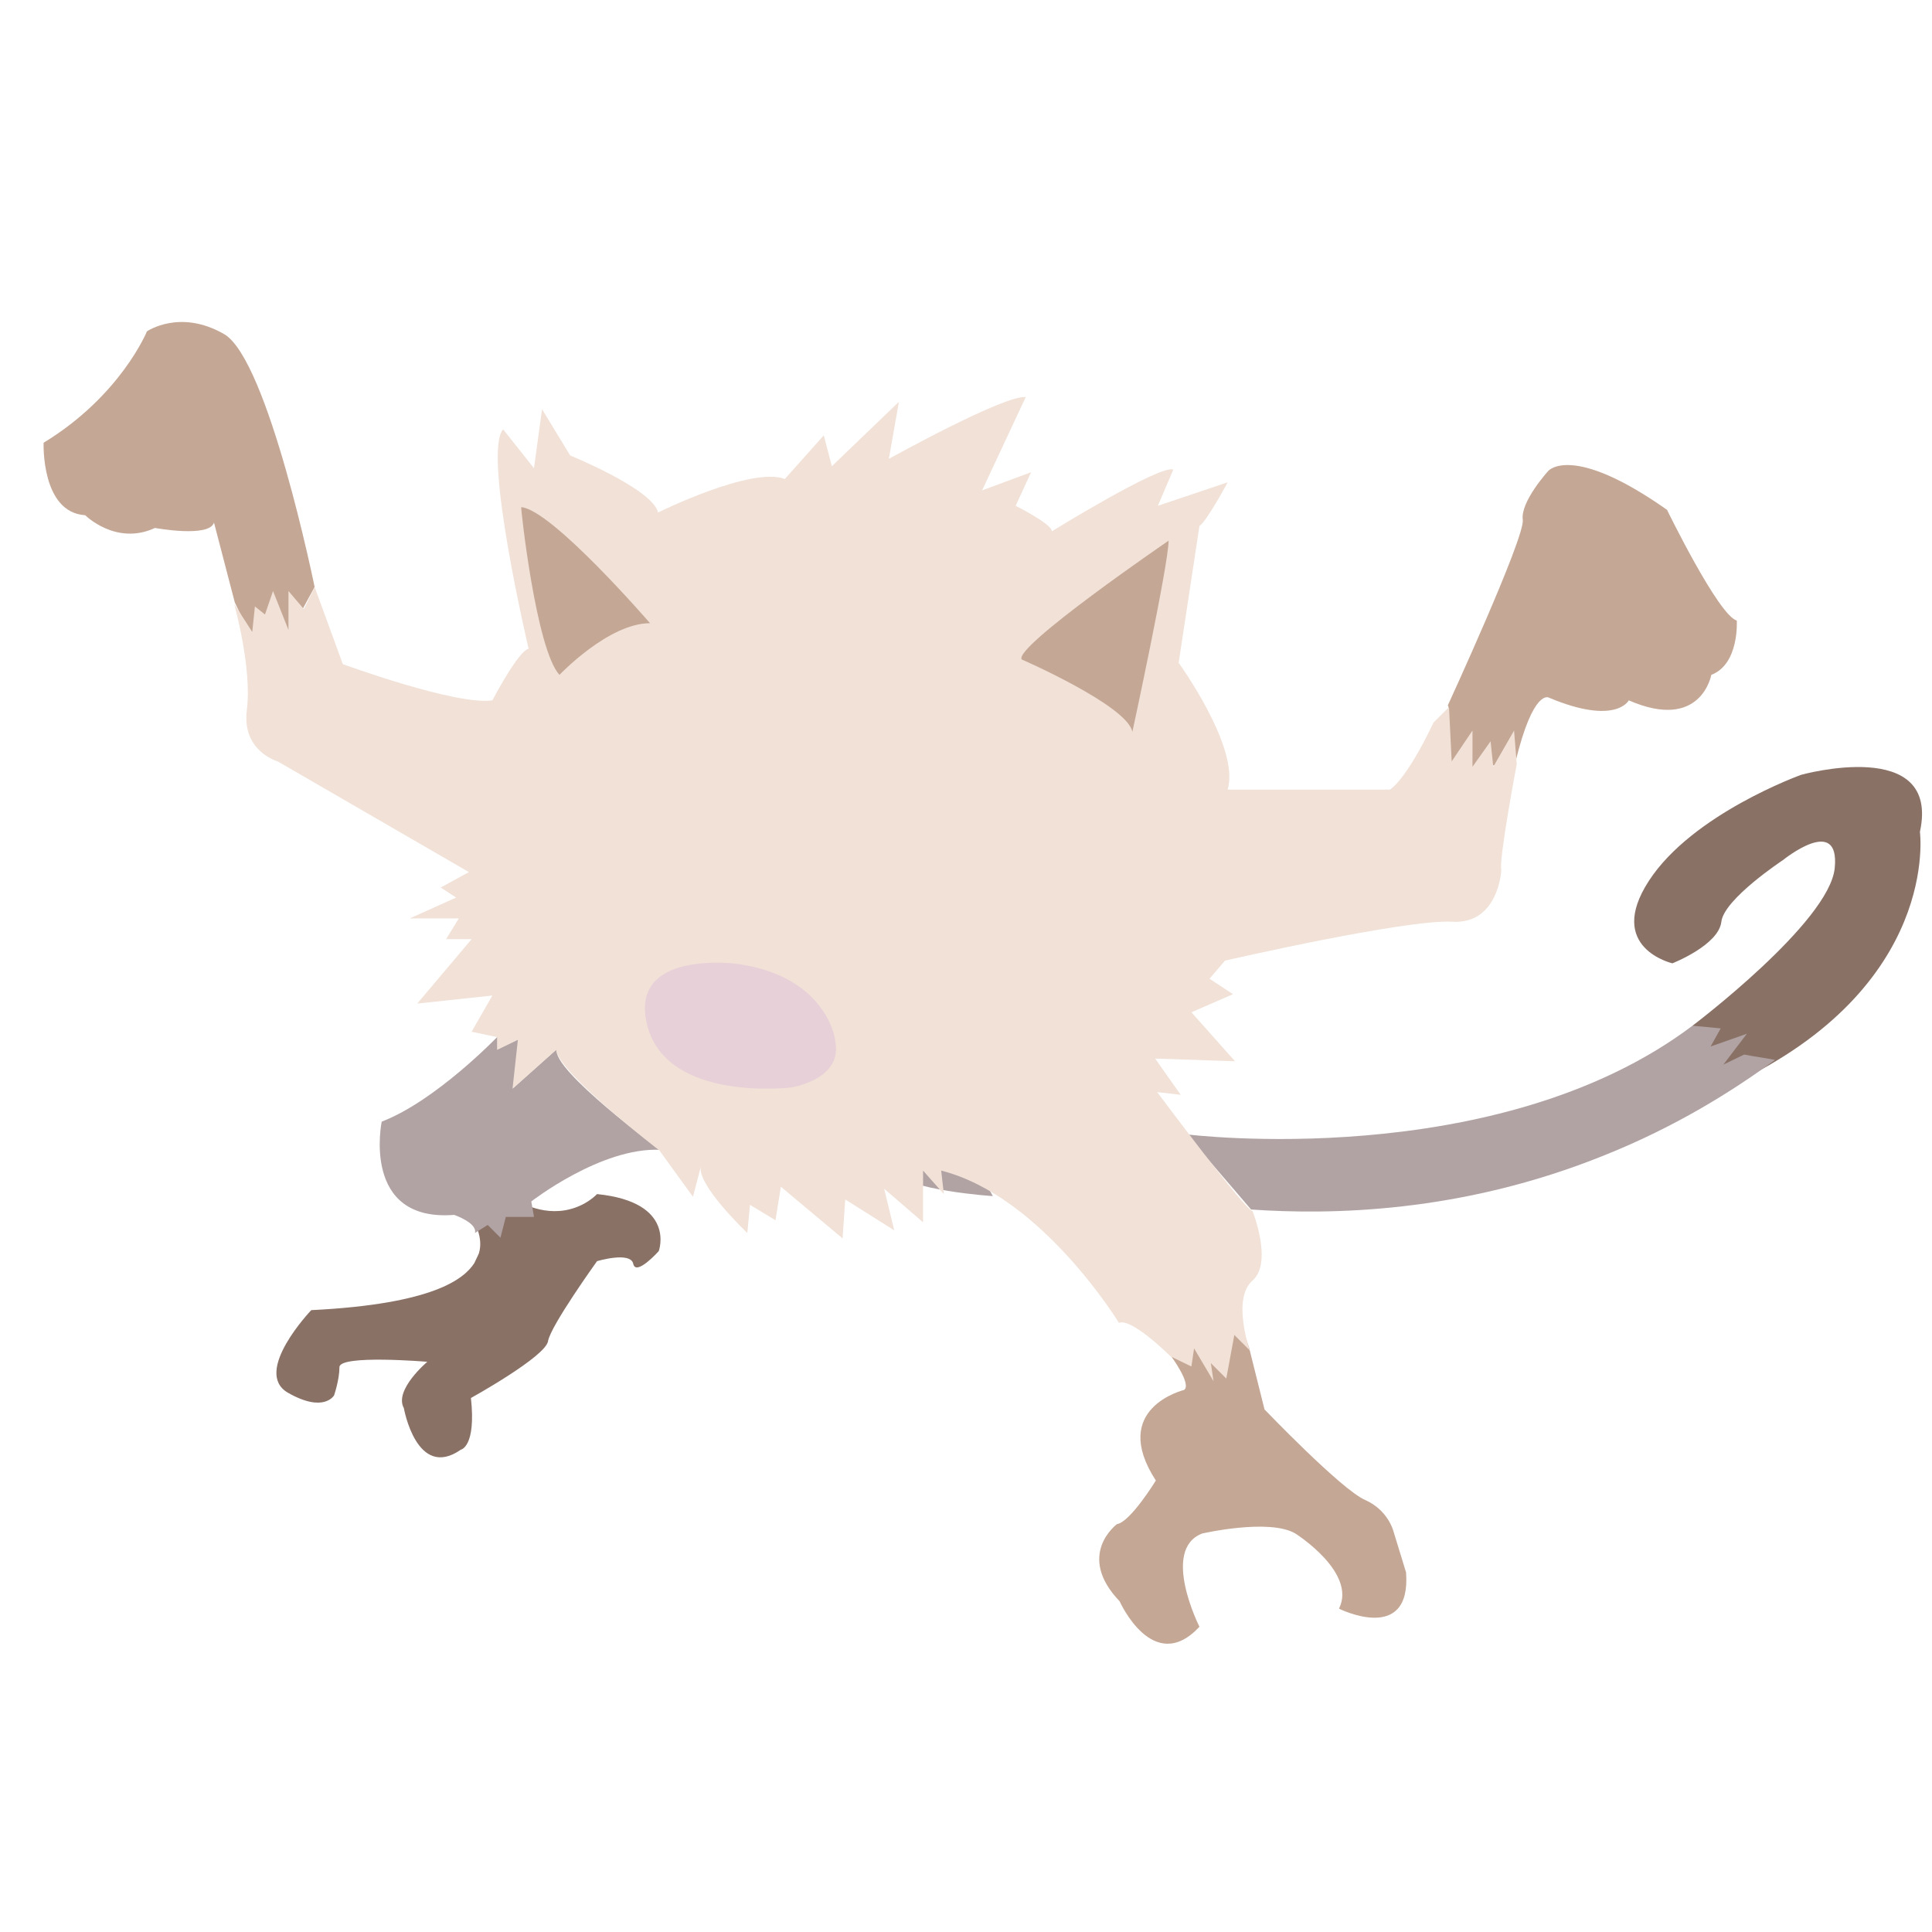
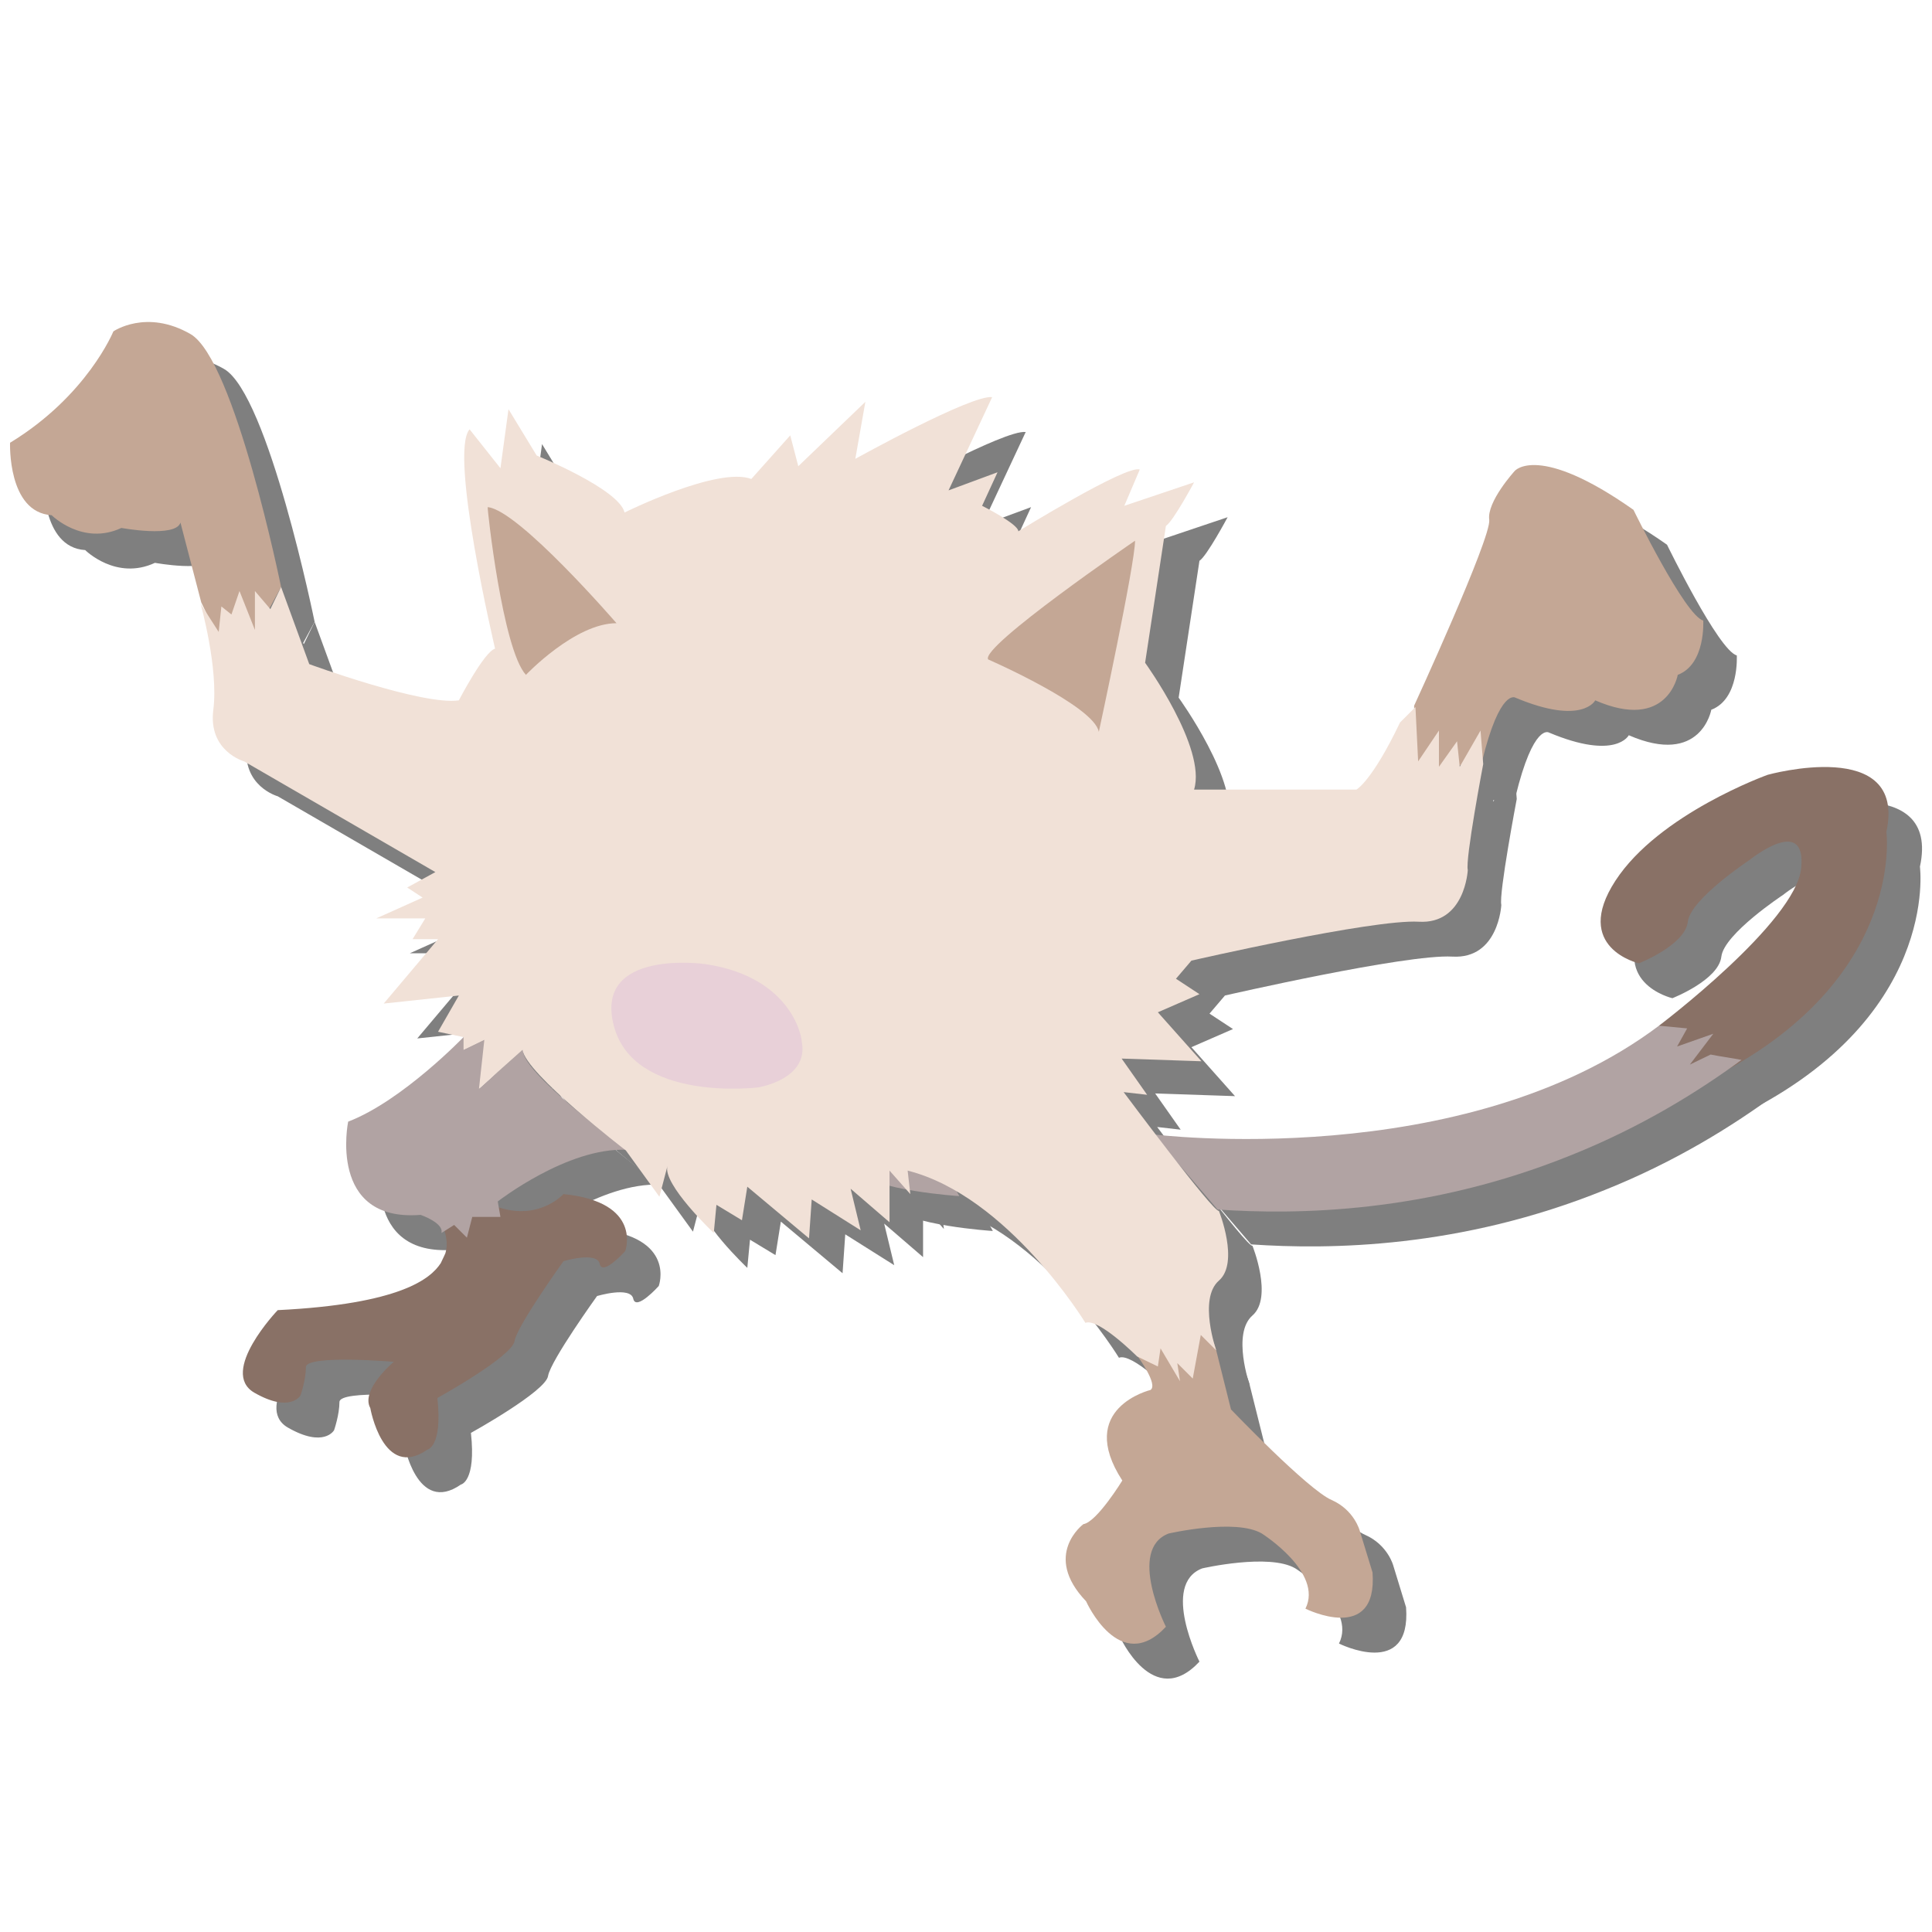
<svg xmlns="http://www.w3.org/2000/svg" version="1.1" id="Layer_1" x="0px" y="0px" viewBox="0 0 288 288" style="enable-background:new 0 0 288 288;" xml:space="preserve">
  <style type="text/css">
- 	.st0{fill:#C4A795;}
- 	.st1{fill:#B1A3A3;}
- 	.st2{fill:#897166;}
- 	.st3{fill:#F1E1D7;}
- 	.st4{fill:#E8D0D8;}
+ 	.st0{opacity:0.5;}
+ 	.st1{fill:#C4A795;}
+ 	.st2{fill:#B1A3A3;}
+ 	.st3{fill:#897166;}
+ 	.st4{fill:#F1E1D7;}
+ 	.st5{fill:#E8D0D8;}
</style>
-   <path class="st0" d="M46.9,87.5c0,0-6.9-33.9-13.5-37.7s-11.5-0.4-11.5-0.4S18,59,6.5,66c0,0-0.4,10.4,6.2,10.8  c0,0,4.6,4.6,10.4,1.9c0,0,8.1,1.5,8.8-0.8l3.1,11.9l5,10.4L46.9,87.5z" />
-   <path class="st0" d="M174.6,202.2c0,0,3.1,4.2,1.9,5c0,0-11.2,2.7-4.2,13.5c0,0-3.8,6.2-5.8,6.5c0,0-6.2,4.6,0.4,11.5  c0,0,5,11.2,11.9,3.8c0,0-5.8-11.5,0.4-13.9c0,0,10-2.3,13.9,0c0,0,9.2,5.8,6.5,11.2c0,0,10.8,5.4,10-5.4l-1.9-6.2  c0,0-0.8-3.1-4.2-4.6c-3.5-1.5-15-13.5-15-13.5l-2.3-9.2l-3.8-10.8L174.6,202.2z" />
-   <path class="st0" d="M215.8,105.2c0,0,11.5-25,11.2-27.7c-0.4-2.7,3.8-7.3,3.8-7.3s3.5-4.2,17.7,5.8c0,0,7.7,15.8,10.4,16.5  c0,0,0.4,6.5-3.8,8.1c0,0-1.5,8.5-12.3,3.8c0,0-1.9,3.8-11.9-0.4c0,0-2.3-1.5-5,9.6l-10,1.5V105.2z" />
-   <path class="st1" d="M148,178.3c0,0-12.7-0.8-15.4-3.8c-2.7-3.1,12.3-1.9,12.3-1.9L148,178.3z" />
-   <path class="st2" d="M252.3,152.9c0,0,20.4-15.4,21.2-23.5c0.8-8.1-7.7-1.2-7.7-1.2s-8.8,5.8-9.2,9.2c-0.4,3.5-7.3,6.2-7.3,6.2  s-10-2.3-3.5-12.3c6.5-10,22.7-15.8,22.7-15.8s20.8-5.8,17.7,8.5c0,0,3.1,23.1-28.1,37.7L252.3,152.9z" />
-   <path class="st2" d="M69.9,181c0.8,1,2.2,3.4,1.5,5.8c0,0-0.3,0.7-0.7,1.5c-1.5,2.3-6,6.1-24.3,7c0,0-8.8,9.2-3.5,12.3  c5.4,3.1,6.9,0.4,6.9,0.4s0.8-2.3,0.8-4.2c0-1.9,13.1-0.8,13.1-0.8s-5,4.2-3.5,6.9c0,0,1.9,10.8,8.5,6.2c0,0,2.3-0.4,1.5-7.7  c0,0,11.2-6.2,11.5-8.5c0.4-2.3,7.3-11.9,7.3-11.9s5-1.5,5.4,0.4c0.4,1.9,3.8-1.9,3.8-1.9s2.7-7.3-9.2-8.5c-0.7,0.7-1.8,1.5-3.2,2  c-4.4,1.6-8.4-0.8-9.1-1.3C74.6,179.5,72.2,180.2,69.9,181z" />
-   <path class="st1" d="M176.9,169.1c0,0,46.2,5.8,75.4-16.2l4.2,0.4L255,156l5.4-1.9l-3.5,4.6l3.1-1.5c1.5,0.3,3.1,0.5,4.6,0.8  c-6.4,4.7-14.9,10-25.4,14.2c-21.5,8.7-41,8.9-52.7,8.1L176.9,169.1z" />
-   <path class="st1" d="M74.2,154.5c0,0-9.2,9.6-17.3,12.7c0,0-3.1,15,10.8,13.9c0,0,3.5,1.2,3.1,2.7l1.9-1.2l1.9,1.9l0.8-3.1h4.2  l-0.4-2.3c0,0,10.4-8.1,19.2-7.7c0,0-16.2-11.9-15.4-15l-6.5,5.8l0.8-7.3l-3.1,1.5V154.5z" />
-   <path class="st3" d="M46.9,87.5l4.2,11.5c0,0,16.9,6.2,22.3,5.4c0,0,3.8-7.3,5.4-7.7c0,0-6.9-29.2-3.8-32.7l4.6,5.8l1.2-8.8l4.2,6.9  c0,0,12.3,5,13.1,8.5c0,0,13.9-6.9,18.9-5l5.8-6.5l1.2,4.6l10-9.6l-1.5,8.5c0,0,17.3-9.6,20.4-9.2l-6.5,13.9l7.3-2.7l-2.3,5  c0,0,5.4,2.7,5.4,3.8c0,0,16.2-10,18.1-9.2l-2.3,5.4l10.4-3.5c0,0-3.1,5.8-4.2,6.5l-3.1,20.4c0,0,9.2,12.7,7.3,18.9h24.2  c0,0,2.3-1.2,6.5-10l2.3-2.3l0.4,8.1l3.1-4.6v5.4l2.7-3.8l0.4,3.8l3.1-5.4l0.4,5c0,0-2.7,14.2-2.3,15.8c0,0-0.4,8.1-7.3,7.7  c-6.9-0.4-33.9,5.8-33.9,5.8l-2.3,2.7l3.5,2.3l-6.2,2.7l6.5,7.3l-11.9-0.4l3.8,5.4l-3.5-0.4c0,0,13.5,18.1,14.2,17.7  c0,0,3.1,7.7,0,10.4c-3.1,2.7-0.4,10.4-0.4,10.4l-2.3-2.3l-1.2,6.5l-2.3-2.3l0.4,2.7L178,201l-0.4,2.7l-3.1-1.5c0,0-5.8-5.8-7.7-5  c0,0-11.5-18.9-26.5-22.7l0.4,3.5l-3.1-3.5v7.7l-5.8-5l1.5,6.2l-7.3-4.6l-0.4,5.8l-9.2-7.7l-0.8,5l-3.8-2.3l-0.4,4.2  c0,0-7.7-7.3-6.9-10l-1.2,4.6l-5-6.9c0,0-15-11.5-15.4-15l-6.5,5.8l0.8-7.3l-3.1,1.5v-1.9l-3.8-0.8l3.1-5.4l-11.2,1.2l8.1-9.6h-3.8  l1.9-3.1h-7.3l6.9-3.1l-2.3-1.5l4.2-2.3l-28.5-16.5c0,0-5.4-1.5-4.6-7.7c0.8-6.2-1.9-15.8-1.9-15.8l2.7,4.2l0.4-3.8l1.5,1.2l1.2-3.5  l2.3,5.8v-5.8l2.3,2.7L46.9,87.5z" />
-   <path class="st0" d="M83.4,100.6c0,0,7.3-7.7,13.5-7.7c0,0-14.6-16.9-19.2-17.3C77.6,75.6,79.9,96.8,83.4,100.6z" />
-   <path class="st0" d="M152.3,98.3c0,0,15.8,6.9,16.5,10.8c0,0,5.4-25,5.4-28.5C174.2,80.6,151.1,96.4,152.3,98.3z" />
-   <path class="st4" d="M110,143.7c0,0-16.5-2.3-13.5,9.2s21.5,9.2,21.5,9.2s7.7-1.2,6.5-6.9C124.6,155.2,123.4,145.6,110,143.7z" />
+   <g class="st0">
+     <path d="M46.9,92.7c0,0-6.9-33.9-13.5-37.7s-11.5-0.4-11.5-0.4S18,64.2,6.5,71.2c0,0-0.4,10.4,6.2,10.8c0,0,4.6,4.6,10.4,1.9   c0,0,8.1,1.5,8.8-0.8L35,95l5,10.4L46.9,92.7z" />
+     <path d="M174.6,207.4c0,0,3.1,4.2,1.9,5c0,0-11.2,2.7-4.2,13.5c0,0-3.8,6.2-5.8,6.5c0,0-6.2,4.6,0.4,11.5c0,0,5,11.2,11.9,3.8   c0,0-5.8-11.5,0.4-13.9c0,0,10-2.3,13.9,0c0,0,9.2,5.8,6.5,11.2c0,0,10.8,5.4,10-5.4l-1.9-6.2c0,0-0.8-3.1-4.2-4.6   c-3.5-1.5-15-13.5-15-13.5l-2.3-9.2l-3.8-10.8L174.6,207.4z" />
+     <path d="M215.8,110.4c0,0,11.5-25,11.2-27.7c-0.4-2.7,3.8-7.3,3.8-7.3s3.5-4.2,17.7,5.8c0,0,7.7,15.8,10.4,16.5   c0,0,0.4,6.5-3.8,8.1c0,0-1.5,8.5-12.3,3.8c0,0-1.9,3.8-11.9-0.4c0,0-2.3-1.5-5,9.6l-10,1.5L215.8,110.4L215.8,110.4z" />
+     <path d="M148,183.5c0,0-12.7-0.8-15.4-3.8c-2.7-3.1,12.3-1.9,12.3-1.9L148,183.5z" />
+     <path d="M252.3,158.1c0,0,20.4-15.4,21.2-23.5s-7.7-1.2-7.7-1.2s-8.8,5.8-9.2,9.2c-0.4,3.5-7.3,6.2-7.3,6.2s-10-2.3-3.5-12.3   s22.7-15.8,22.7-15.8s20.8-5.8,17.7,8.5c0,0,3.1,23.1-28.1,37.7L252.3,158.1z" />
+     <path d="M69.9,186.2c0.8,1,2.2,3.4,1.5,5.8c0,0-0.3,0.7-0.7,1.5c-1.5,2.3-6,6.1-24.3,7c0,0-8.8,9.2-3.5,12.3   c5.4,3.1,6.9,0.4,6.9,0.4s0.8-2.3,0.8-4.2s13.1-0.8,13.1-0.8s-5,4.2-3.5,6.9c0,0,1.9,10.8,8.5,6.2c0,0,2.3-0.4,1.5-7.7   c0,0,11.2-6.2,11.5-8.5c0.4-2.3,7.3-11.9,7.3-11.9s5-1.5,5.4,0.4s3.8-1.9,3.8-1.9s2.7-7.3-9.2-8.5c-0.7,0.7-1.8,1.5-3.2,2   c-4.4,1.6-8.4-0.8-9.1-1.3C74.6,184.7,72.2,185.4,69.9,186.2z" />
+     <path d="M176.9,174.3c0,0,46.2,5.8,75.4-16.2l4.2,0.4l-1.5,2.7l5.4-1.9l-3.5,4.6l3.1-1.5c1.5,0.3,3.1,0.5,4.6,0.8   c-6.4,4.7-14.9,10-25.4,14.2c-21.5,8.7-41,8.9-52.7,8.1L176.9,174.3z" />
+     <path d="M74.2,159.7c0,0-9.2,9.6-17.3,12.7c0,0-3.1,15,10.8,13.9c0,0,3.5,1.2,3.1,2.7l1.9-1.2l1.9,1.9l0.8-3.1h4.2l-0.4-2.3   c0,0,10.4-8.1,19.2-7.7c0,0-16.2-11.9-15.4-15l-6.5,5.8l0.8-7.3l-3.1,1.5V159.7z" />
+     <path d="M46.9,92.7l4.2,11.5c0,0,16.9,6.2,22.3,5.4c0,0,3.8-7.3,5.4-7.7c0,0-6.9-29.2-3.8-32.7l4.6,5.8l1.2-8.8l4.2,6.9   c0,0,12.3,5,13.1,8.5c0,0,13.9-6.9,18.9-5l5.8-6.5l1.2,4.6l10-9.6l-1.5,8.5c0,0,17.3-9.6,20.4-9.2l-6.5,13.9l7.3-2.7l-2.3,5   c0,0,5.4,2.7,5.4,3.8c0,0,16.2-10,18.1-9.2l-2.3,5.4l10.4-3.5c0,0-3.1,5.8-4.2,6.5l-3.1,20.4c0,0,9.2,12.7,7.3,18.9h24.2   c0,0,2.3-1.2,6.5-10l2.3-2.3l0.4,8.1l3.1-4.6v5.4l2.7-3.8l0.4,3.8l3.1-5.4l0.4,5c0,0-2.7,14.2-2.3,15.8c0,0-0.4,8.1-7.3,7.7   c-6.9-0.4-33.9,5.8-33.9,5.8l-2.3,2.7l3.5,2.3l-6.2,2.7l6.5,7.3l-11.9-0.4l3.8,5.4l-3.5-0.4c0,0,13.5,18.1,14.2,17.7   c0,0,3.1,7.7,0,10.4s-0.4,10.4-0.4,10.4l-2.3-2.3l-1.2,6.5l-2.3-2.3l0.4,2.7l-2.9-4.9l-0.4,2.7l-3.1-1.5c0,0-5.8-5.8-7.7-5   c0,0-11.5-18.9-26.5-22.7l0.4,3.5l-3.1-3.5v7.7l-5.8-5l1.5,6.2L126,184l-0.4,5.8l-9.2-7.7l-0.8,5l-3.8-2.3l-0.4,4.2   c0,0-7.7-7.3-6.9-10l-1.2,4.6l-5-6.9c0,0-15-11.5-15.4-15l-6.5,5.8l0.8-7.3l-3.1,1.5v-1.9l-3.8-0.8l3.1-5.4l-11.2,1.2l8.1-9.6h-3.8   l1.9-3.1h-7.3L68,139l-2.3-1.5l4.2-2.3l-28.5-16.5c0,0-5.4-1.5-4.6-7.7c0.8-6.2-1.9-15.8-1.9-15.8l2.7,4.2l0.4-3.8l1.5,1.2l1.2-3.5   l2.3,5.8v-5.8l2.3,2.7L46.9,92.7z" />
+     <path d="M83.4,105.8c0,0,7.3-7.7,13.5-7.7c0,0-14.6-16.9-19.2-17.3C77.6,80.8,79.9,102,83.4,105.8z" />
+     <path d="M152.3,103.5c0,0,15.8,6.9,16.5,10.8c0,0,5.4-25,5.4-28.5C174.2,85.8,151.1,101.6,152.3,103.5z" />
+     <path d="M110,148.9c0,0-16.5-2.3-13.5,9.2s21.5,9.2,21.5,9.2s7.7-1.2,6.5-6.9C124.6,160.4,123.4,150.8,110,148.9z" />
+   </g>
+   <g>
+     <path class="st1" d="M41.9,87.5c0,0-6.9-33.9-13.5-37.7s-11.5-0.4-11.5-0.4S13,59,1.5,66c0,0-0.4,10.4,6.2,10.8   c0,0,4.6,4.6,10.4,1.9c0,0,8.1,1.5,8.8-0.8L30,89.8l5,10.4L41.9,87.5z" />
+     <path class="st1" d="M169.6,202.2c0,0,3.1,4.2,1.9,5c0,0-11.2,2.7-4.2,13.5c0,0-3.8,6.2-5.8,6.5c0,0-6.2,4.6,0.4,11.5   c0,0,5,11.2,11.9,3.8c0,0-5.8-11.5,0.4-13.9c0,0,10-2.3,13.9,0c0,0,9.2,5.8,6.5,11.2c0,0,10.8,5.4,10-5.4l-1.9-6.2   c0,0-0.8-3.1-4.2-4.6c-3.5-1.5-15-13.5-15-13.5l-2.3-9.2l-3.8-10.8L169.6,202.2z" />
+     <path class="st1" d="M210.8,105.2c0,0,11.5-25,11.2-27.7c-0.4-2.7,3.8-7.3,3.8-7.3s3.5-4.2,17.7,5.8c0,0,7.7,15.8,10.4,16.5   c0,0,0.4,6.5-3.8,8.1c0,0-1.5,8.5-12.3,3.8c0,0-1.9,3.8-11.9-0.4c0,0-2.3-1.5-5,9.6l-10,1.5L210.8,105.2L210.8,105.2z" />
+     <path class="st2" d="M143,178.3c0,0-12.7-0.8-15.4-3.8c-2.7-3.1,12.3-1.9,12.3-1.9L143,178.3z" />
+     <path class="st3" d="M247.3,152.9c0,0,20.4-15.4,21.2-23.5s-7.7-1.2-7.7-1.2s-8.8,5.8-9.2,9.2c-0.4,3.5-7.3,6.2-7.3,6.2   s-10-2.3-3.5-12.3s22.7-15.8,22.7-15.8s20.8-5.8,17.7,8.5c0,0,3.1,23.1-28.1,37.7L247.3,152.9z" />
+     <path class="st3" d="M64.9,181c0.8,1,2.2,3.4,1.5,5.8c0,0-0.3,0.7-0.7,1.5c-1.5,2.3-6,6.1-24.3,7c0,0-8.8,9.2-3.5,12.3   c5.4,3.1,6.9,0.4,6.9,0.4s0.8-2.3,0.8-4.2s13.1-0.8,13.1-0.8s-5,4.2-3.5,6.9c0,0,1.9,10.8,8.5,6.2c0,0,2.3-0.4,1.5-7.7   c0,0,11.2-6.2,11.5-8.5C77.1,197.6,84,188,84,188s5-1.5,5.4,0.4s3.8-1.9,3.8-1.9s2.7-7.3-9.2-8.5c-0.7,0.7-1.8,1.5-3.2,2   c-4.4,1.6-8.4-0.8-9.1-1.3C69.6,179.5,67.2,180.2,64.9,181z" />
+     <path class="st2" d="M171.9,169.1c0,0,46.2,5.8,75.4-16.2l4.2,0.4L250,156l5.4-1.9l-3.5,4.6l3.1-1.5c1.5,0.3,3.1,0.5,4.6,0.8   c-6.4,4.7-14.9,10-25.4,14.2c-21.5,8.7-41,8.9-52.7,8.1L171.9,169.1z" />
+     <path class="st2" d="M69.2,154.5c0,0-9.2,9.6-17.3,12.7c0,0-3.1,15,10.8,13.9c0,0,3.5,1.2,3.1,2.7l1.9-1.2l1.9,1.9l0.8-3.1h4.2   l-0.4-2.3c0,0,10.4-8.1,19.2-7.7c0,0-16.2-11.9-15.4-15l-6.5,5.8l0.8-7.3l-3.1,1.5V154.5z" />
+     <path class="st4" d="M41.9,87.5L46.1,99c0,0,16.9,6.2,22.3,5.4c0,0,3.8-7.3,5.4-7.7c0,0-6.9-29.2-3.8-32.7l4.6,5.8l1.2-8.8l4.2,6.9   c0,0,12.3,5,13.1,8.5c0,0,13.9-6.9,18.9-5l5.8-6.5l1.2,4.6l10-9.6l-1.5,8.5c0,0,17.3-9.6,20.4-9.2l-6.5,13.9l7.3-2.7l-2.3,5   c0,0,5.4,2.7,5.4,3.8c0,0,16.2-10,18.1-9.2l-2.3,5.4l10.4-3.5c0,0-3.1,5.8-4.2,6.5l-3.1,20.4c0,0,9.2,12.7,7.3,18.9h24.2   c0,0,2.3-1.2,6.5-10l2.3-2.3l0.4,8.1l3.1-4.6v5.4l2.7-3.8l0.4,3.8l3.1-5.4l0.4,5c0,0-2.7,14.2-2.3,15.8c0,0-0.4,8.1-7.3,7.7   c-6.9-0.4-33.9,5.8-33.9,5.8l-2.3,2.7l3.5,2.3l-6.2,2.7l6.5,7.3l-11.9-0.4l3.8,5.4l-3.5-0.4c0,0,13.5,18.1,14.2,17.7   c0,0,3.1,7.7,0,10.4s-0.4,10.4-0.4,10.4L179,199l-1.2,6.5l-2.3-2.3l0.4,2.7L173,201l-0.4,2.7l-3.1-1.5c0,0-5.8-5.8-7.7-5   c0,0-11.5-18.9-26.5-22.7l0.4,3.5l-3.1-3.5v7.7l-5.8-5l1.5,6.2l-7.3-4.6l-0.4,5.8l-9.2-7.7l-0.8,5l-3.8-2.3l-0.4,4.2   c0,0-7.7-7.3-6.9-10l-1.2,4.6l-5-6.9c0,0-15-11.5-15.4-15l-6.5,5.8l0.8-7.3l-3.1,1.5v-1.9l-3.8-0.8l3.1-5.4l-11.2,1.2l8.1-9.6h-3.8   l1.9-3.1h-7.3l6.9-3.1l-2.3-1.5l4.2-2.3l-28.5-16.5c0,0-5.4-1.5-4.6-7.7c0.8-6.2-1.9-15.8-1.9-15.8l2.7,4.2l0.4-3.8l1.5,1.2   l1.2-3.5l2.3,5.8v-5.8l2.3,2.7L41.9,87.5z" />
+     <path class="st1" d="M78.4,100.6c0,0,7.3-7.7,13.5-7.7c0,0-14.6-16.9-19.2-17.3C72.6,75.6,74.9,96.8,78.4,100.6z" />
+     <path class="st1" d="M147.3,98.3c0,0,15.8,6.9,16.5,10.8c0,0,5.4-25,5.4-28.5C169.2,80.6,146.1,96.4,147.3,98.3z" />
+     <path class="st5" d="M105,143.7c0,0-16.5-2.3-13.5,9.2s21.5,9.2,21.5,9.2s7.7-1.2,6.5-6.9C119.6,155.2,118.4,145.6,105,143.7z" />
+   </g>
</svg>
